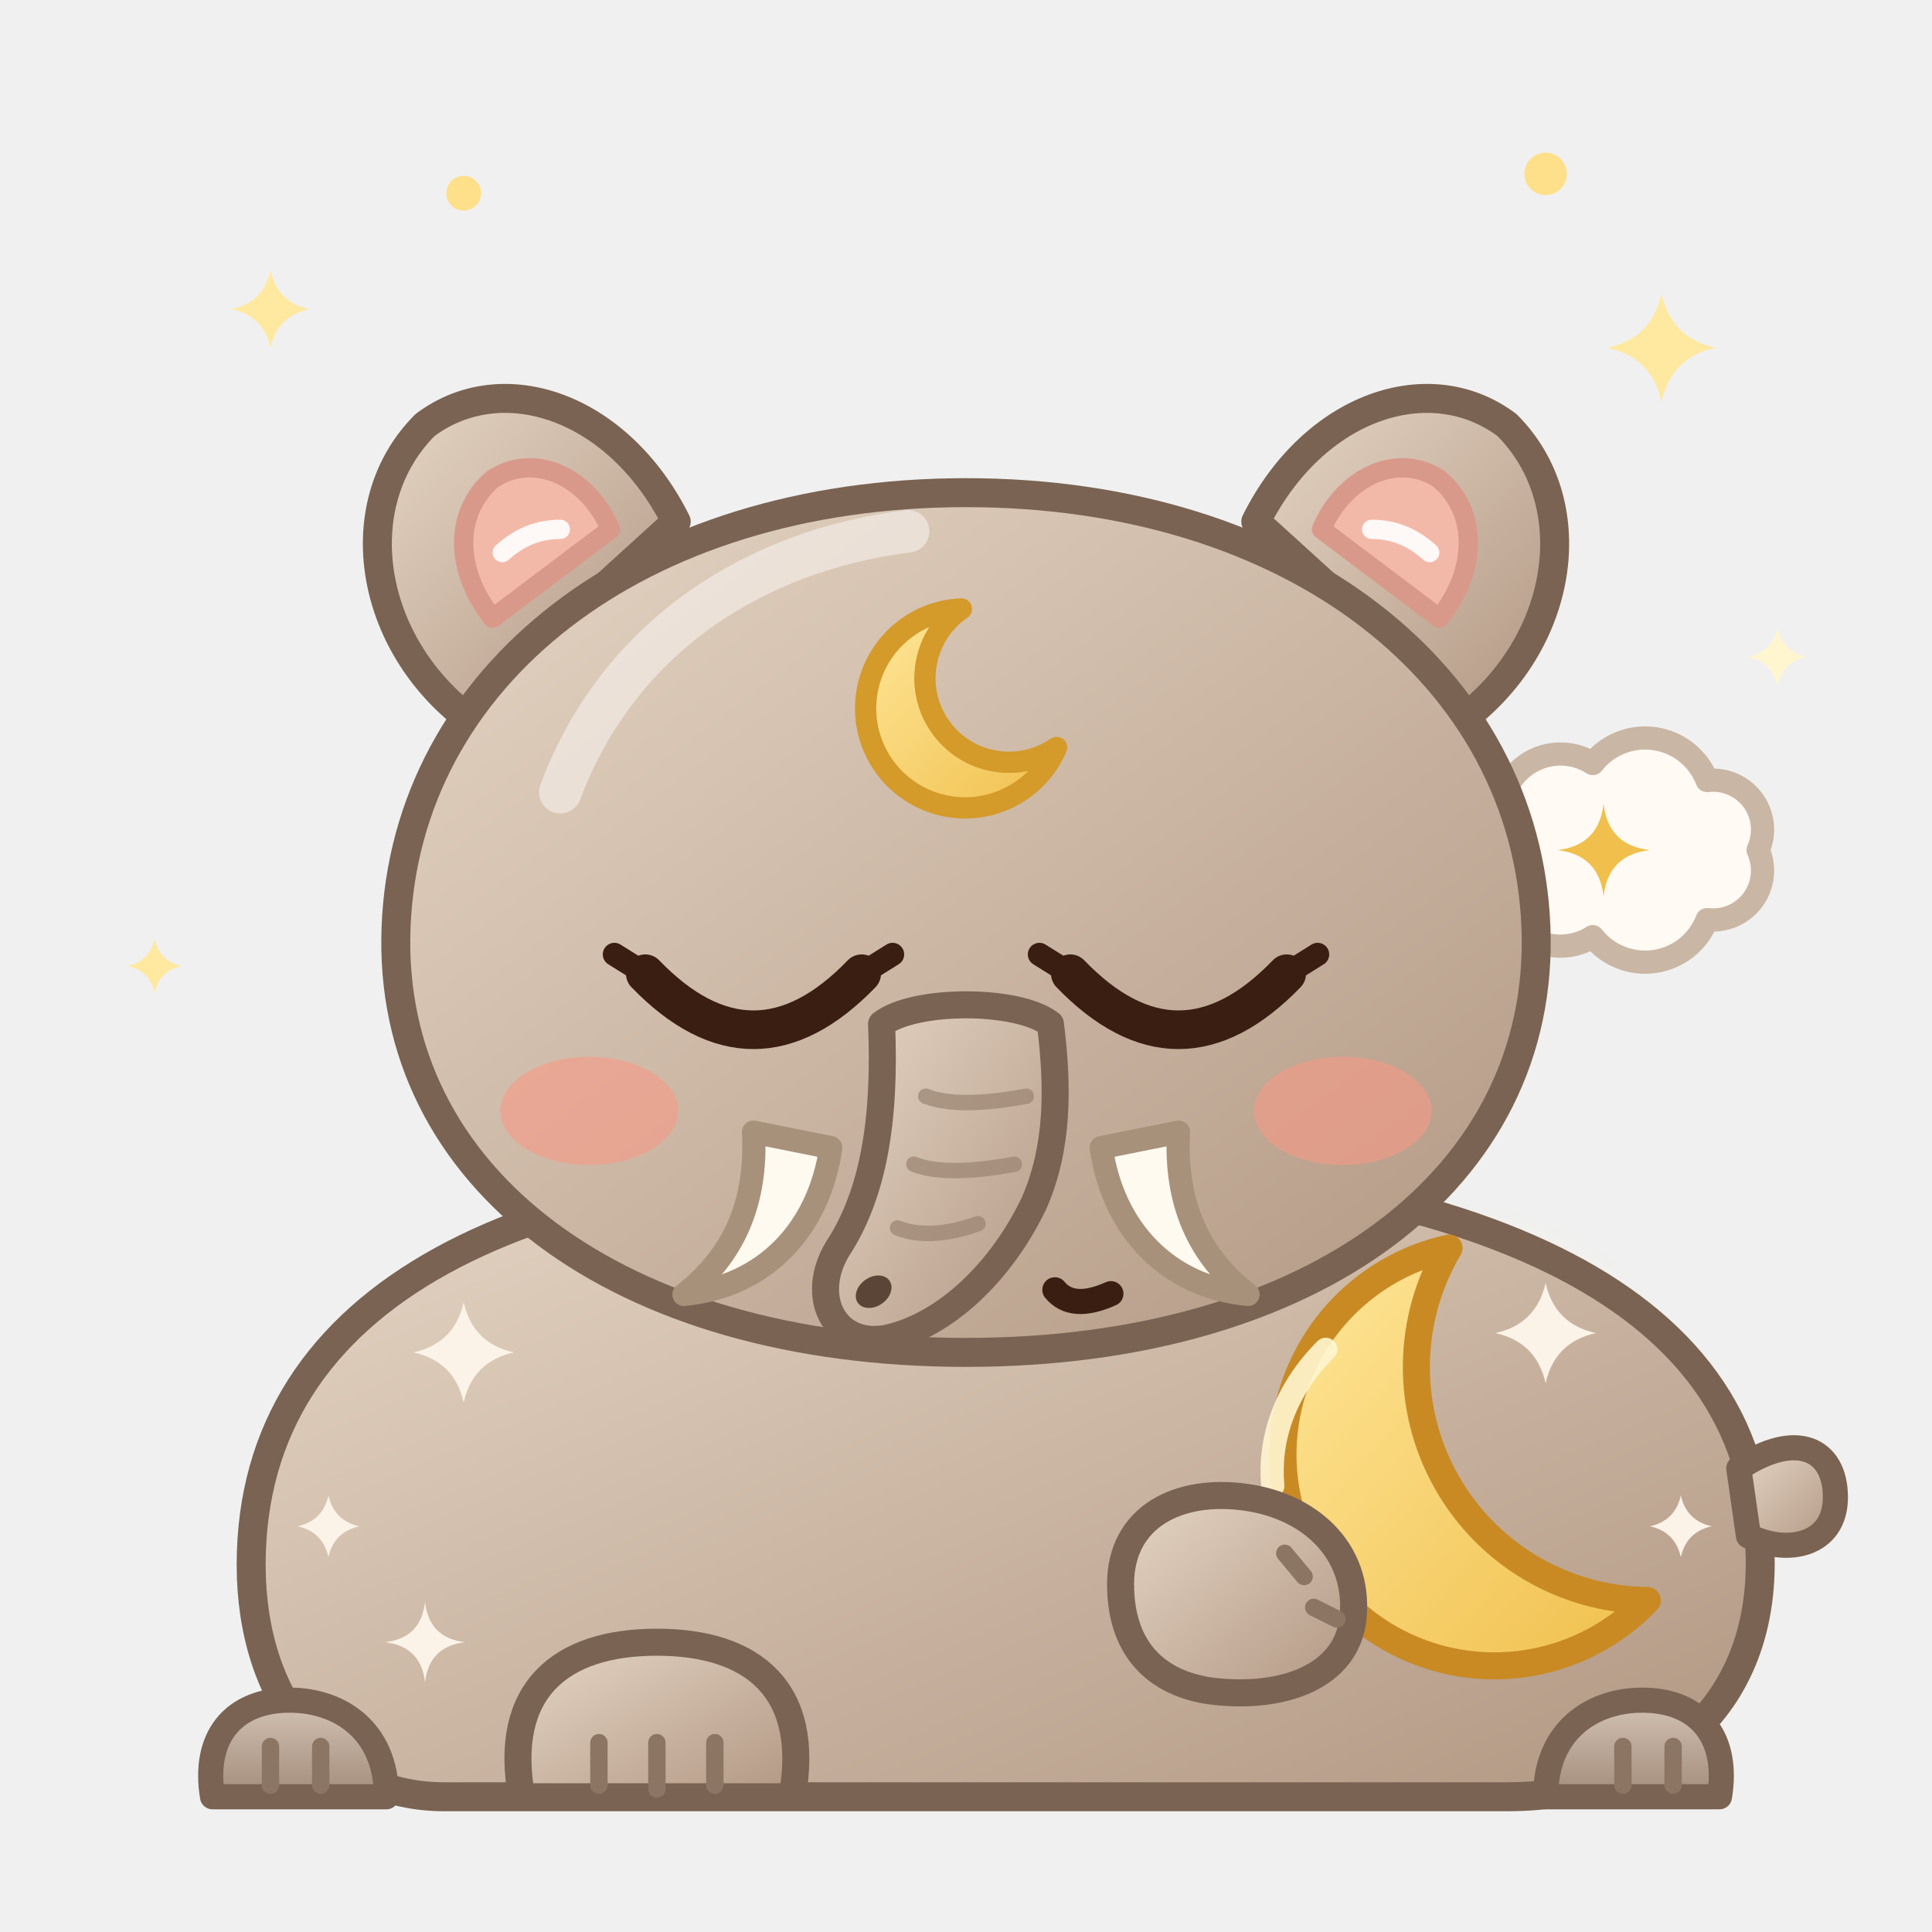
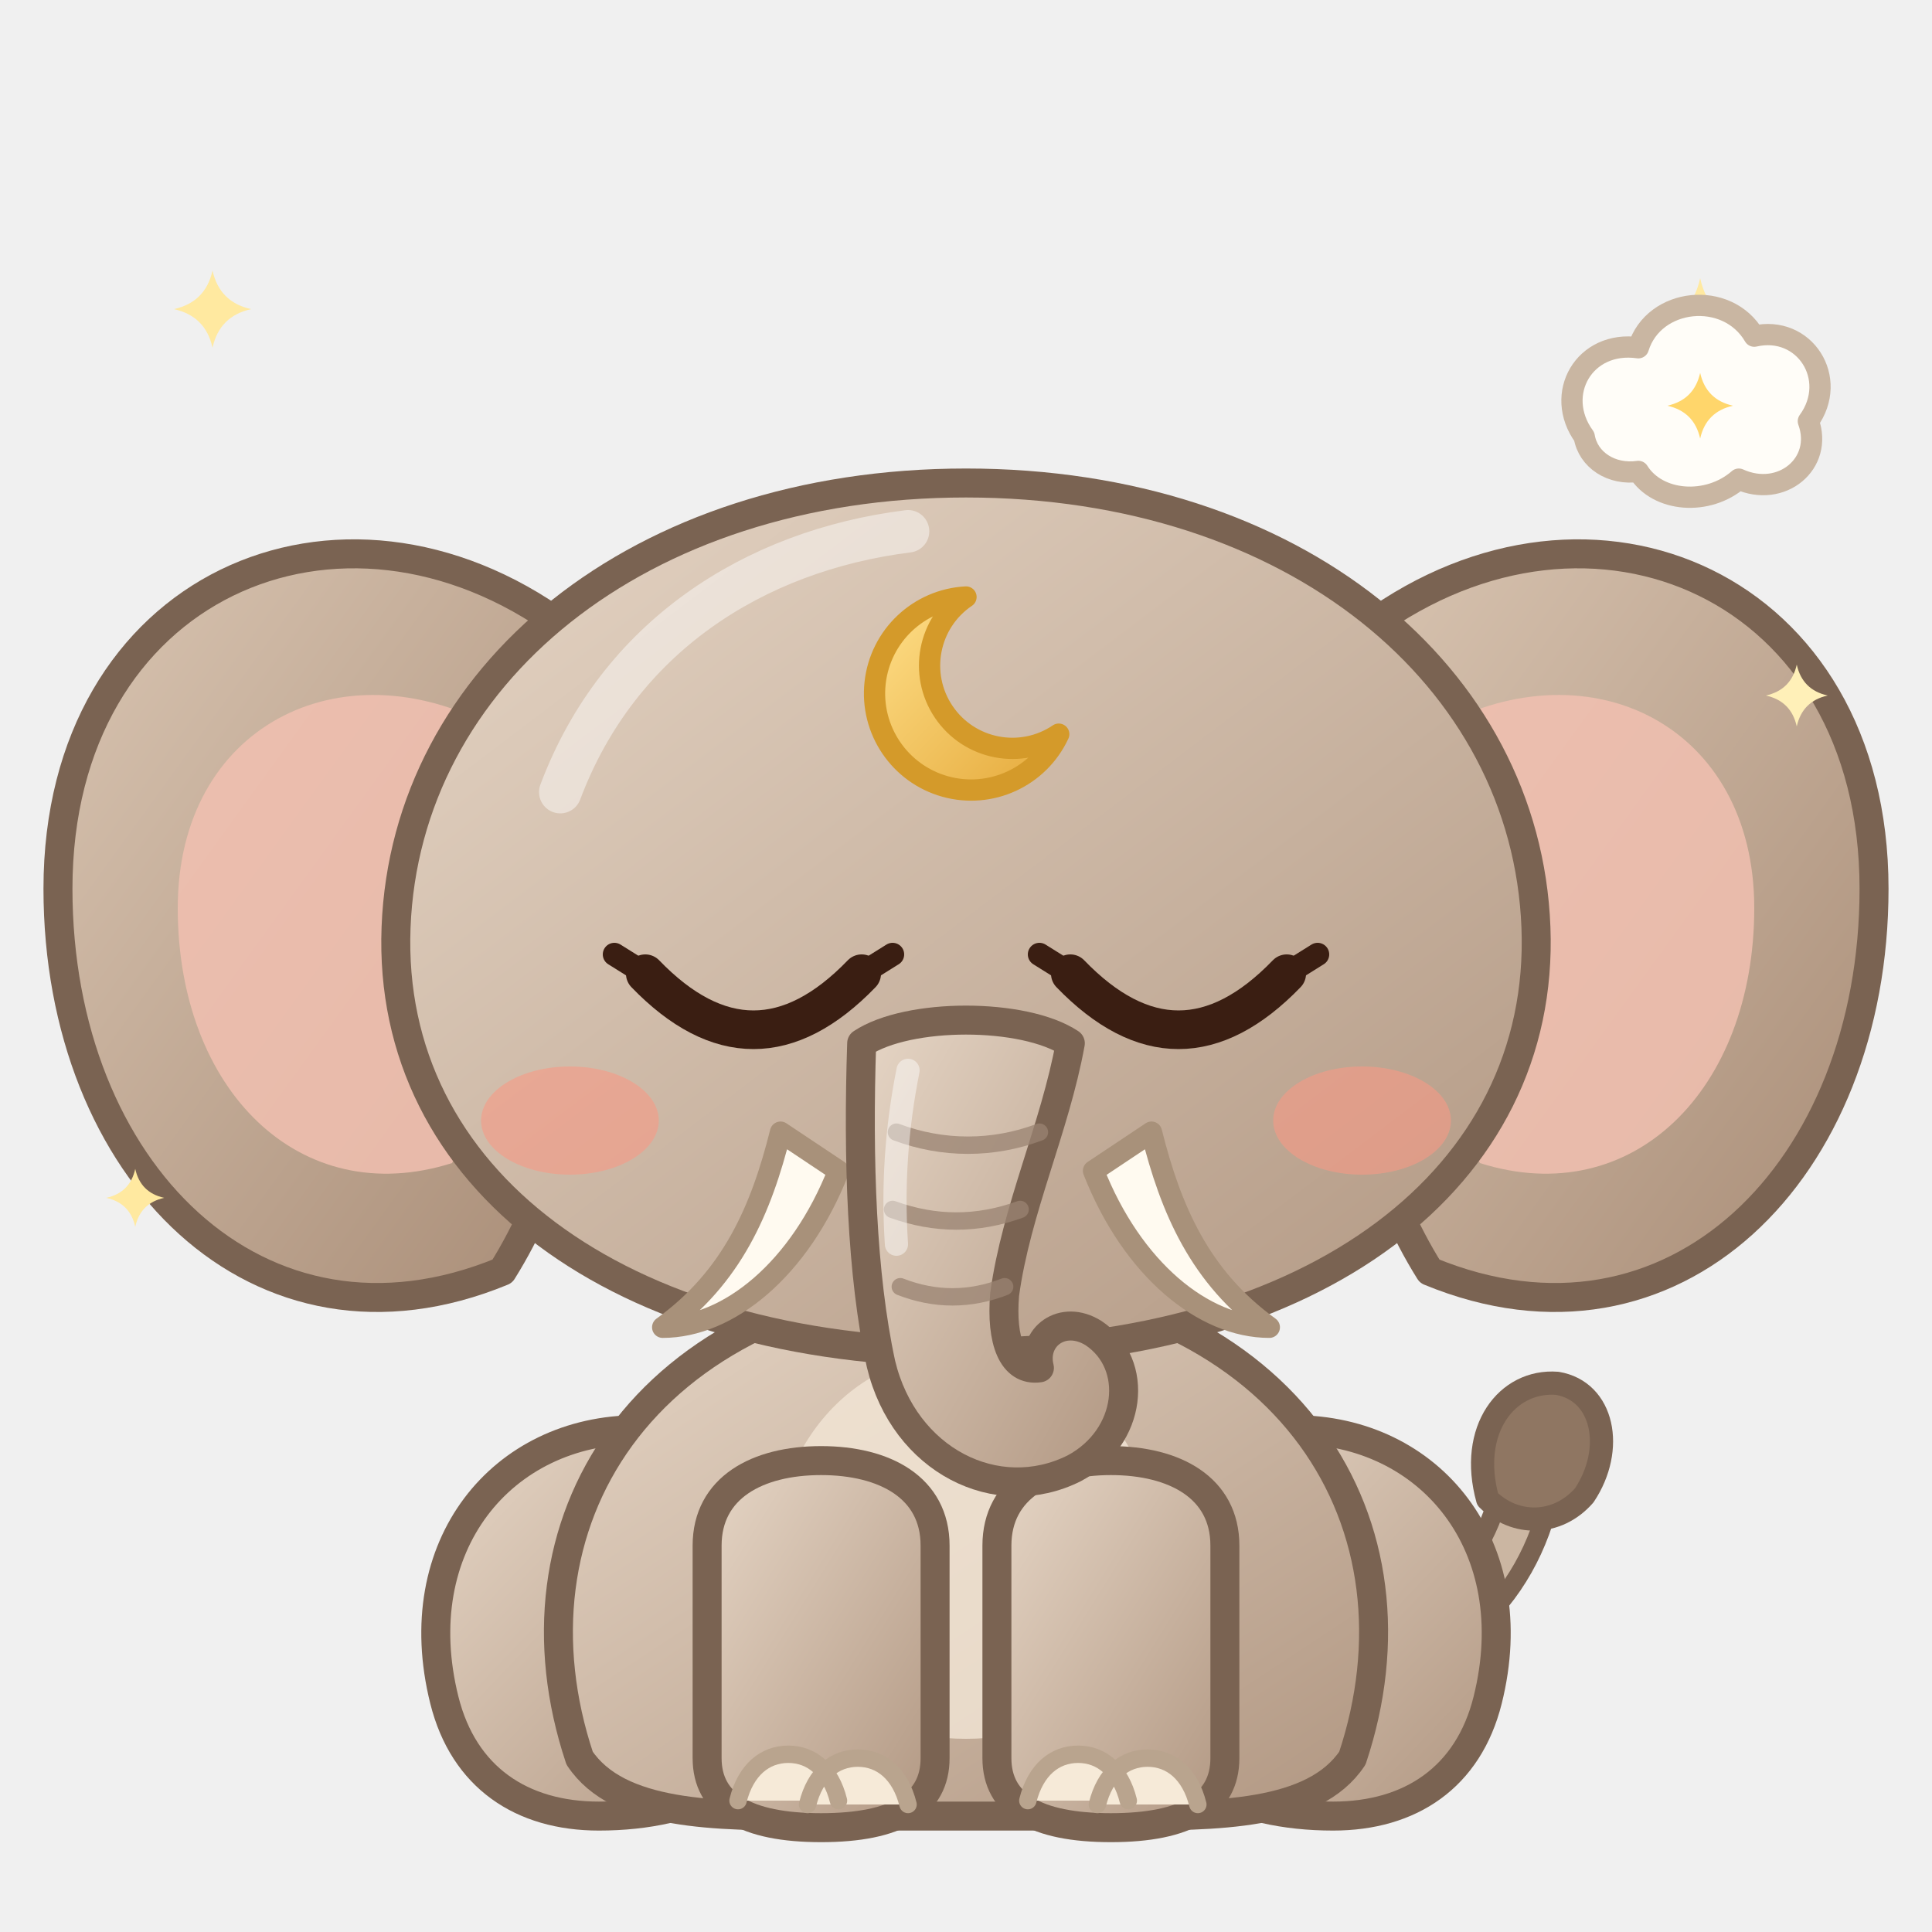
<svg xmlns="http://www.w3.org/2000/svg" viewBox="0 0 100 100" width="480" height="480">
  <defs>
    <linearGradient id="dozy-f4-body" x1="0" y1="0" x2="1" y2="1">
      <stop offset="0" stop-color="#e6d6c6" />
      <stop offset="1" stop-color="#b19782" />
    </linearGradient>
-     <linearGradient id="dozy-f4-cream" x1="0" y1="0" x2="0" y2="1">
-       <stop offset="0" stop-color="#fffaf3" />
-       <stop offset="1" stop-color="#efe3d6" />
+     <linearGradient id="dozy-f4-ear" x1="0" y1="0" x2="1" y2="1">
+       <stop offset="0" stop-color="#d9c5b2" />
+       <stop offset="1" stop-color="#a88c76" />
    </linearGradient>
    <linearGradient id="dozy-f4-moon" x1="0" y1="0" x2="1" y2="1">
-       <stop offset="0" stop-color="#ffe79a" />
-       <stop offset="1" stop-color="#f0bf4c" />
+       <stop offset="0" stop-color="#ffe08a" />
+       <stop offset="1" stop-color="#e5a93a" />
    </linearGradient>
-     <linearGradient id="dozy-f4-nose" x1="0" y1="0" x2="0" y2="1">
-       <stop offset="0" stop-color="#d3c2b3" />
-       <stop offset="1" stop-color="#a38c7b" />
-     </linearGradient>
-     <radialGradient id="dozy-f4-glow">
-       <stop offset="0" stop-color="#fff1b8" stop-opacity=".85" />
-       <stop offset="1" stop-color="#fff1b8" stop-opacity="0" />
-     </radialGradient>
  </defs>
-   <circle cx="75" cy="76" r="14" fill="url(#dozy-f4-glow)" opacity=".8" />
  <g>
-     <path d="M91 44A2.56 2.56 0 0 1 88.36 47.6A3.44 3.44 0 0 1 82.44 48.48A3.08 3.08 0 0 1 77.69 46A2.3 2.3 0 0 1 77.69 42A3.08 3.08 0 0 1 82.44 39.52A3.44 3.44 0 0 1 88.36 40.4A2.56 2.56 0 0 1 91 44Z" fill="#fffaf3" stroke="#c9b6a4" stroke-width="1.2" stroke-linejoin="round" stroke-linecap="round" />
-     <path d="M83 41.6Q83.24 43.76 85.4 44Q83.24 44.24 83 46.4Q82.76 44.24 80.6 44Q82.76 43.76 83 41.6Z" fill="#f0bf4c" />
-     <path d="M13 81C13 67 27 60 50 60C74 60 90 66 91 79C92 88 86 93 78 93L23 93C17 93 13 88 13 81Z" fill="url(#dozy-f4-body)" stroke="#7a6352" stroke-width="1.5" stroke-linejoin="round" stroke-linecap="round" />
-     <path d="M24 67.4Q24.47 69.53 26.6 70Q24.47 70.47 24 72.6Q23.53 70.47 21.4 70Q23.53 69.53 24 67.4Z" fill="#fbf3e8" opacity="1" />
-     <path d="M80 66.4Q80.47 68.53 82.6 69Q80.47 69.47 80 71.6Q79.53 69.47 77.4 69Q79.53 68.53 80 66.4Z" fill="#fbf3e8" opacity="1" />
-     <path d="M17 77.4Q17.29 78.71 18.6 79Q17.29 79.29 17 80.6Q16.71 79.29 15.4 79Q16.71 78.71 17 77.4Z" fill="#fbf3e8" opacity="1" />
-     <path d="M87 77.4Q87.29 78.71 88.6 79Q87.29 79.29 87 80.6Q86.71 79.29 85.4 79Q86.71 78.71 87 77.4Z" fill="#fbf3e8" opacity="1" />
-     <path d="M36 62.04Q36.26 64.34 38.56 64.6Q36.26 64.86 36 67.16Q35.74 64.86 33.44 64.6Q35.74 64.34 36 62.04Z" fill="#fbf3e8" />
-     <path d="M65 61.76Q65.22 63.78 67.24 64Q65.22 64.22 65 66.24Q64.78 64.22 62.76 64Q64.78 63.78 65 61.76Z" fill="#fbf3e8" />
-     <path d="M22 82.92Q22.21 84.79 24.08 85Q22.21 85.21 22 87.08Q21.79 85.21 19.92 85Q21.79 84.79 22 82.92Z" fill="#fbf3e8" />
-     <path d="M90 76C93 74 95 75 95 77.5C95 80 92.5 80.5 90.5 79.5Z" fill="url(#dozy-f4-body)" stroke="#7a6352" stroke-width="1.3" stroke-linejoin="round" stroke-linecap="round" />
-     <path d="M80 93C80 89.5 82.5 88 85 88C88 88 89.5 90 89 93Z" fill="url(#dozy-f4-nose)" stroke="#7a6352" stroke-width="1.3" stroke-linejoin="round" stroke-linecap="round" />
-     <path d="M11 93C10.5 90 12 88 15 88C17.5 88 20 89.5 20 93Z" fill="url(#dozy-f4-nose)" stroke="#7a6352" stroke-width="1.3" stroke-linejoin="round" stroke-linecap="round" />
-     <path d="M27 93C26 87.5 29 85 34 85C39 85 42 87.5 41 93Z" fill="url(#dozy-f4-body)" stroke="#7a6352" stroke-width="1.4" stroke-linejoin="round" stroke-linecap="round" />
-     <path d="M84 92.4L84 90.4M86.6 92.4L86.6 90.4M14 92.4L14 90.4M16.6 92.4L16.6 90.4M31 92.4L31 90.2M34 92.6L34 90.2M37 92.4L37 90.2" fill="none" stroke="#8d7563" stroke-width="0.9" stroke-linejoin="round" stroke-linecap="round" opacity="1" />
-     <path d="M24 37C19 33 18 26 22 22C26 19 32 21 35 27Z" fill="url(#dozy-f4-body)" stroke="#7a6352" stroke-width="1.5" stroke-linejoin="round" stroke-linecap="round" />
-     <path d="M76 37C81 33 82 26 78 22C74 19 68 21 65 27Z" fill="url(#dozy-f4-body)" stroke="#7a6352" stroke-width="1.5" stroke-linejoin="round" stroke-linecap="round" />
-     <path d="M25.5 32C23.5 29.5 23.5 26.5 25.5 24.8C27.6 23.4 30.4 24.6 31.6 27.4Z" fill="#f3b9a8" stroke="#d9998a" stroke-width="1" stroke-linejoin="round" stroke-linecap="round" />
-     <path d="M74.5 32C76.5 29.5 76.5 26.5 74.5 24.8C72.4 23.4 69.6 24.6 68.4 27.4Z" fill="#f3b9a8" stroke="#d9998a" stroke-width="1" stroke-linejoin="round" stroke-linecap="round" />
-     <path d="M26 28.6c1-.9 2-1.2 3-1.2M74 28.6c-1-.9-2-1.2-3-1.2" fill="none" stroke="#fff" stroke-width="1" stroke-linecap="round" stroke-linejoin="round" opacity="0.9" />
-     <path d="M50 25.5C67 25.5 79 35 79.5 48 80 61 68 70 50 70 32 70 20 61 20.5 48 21 35 33 25.5 50 25.5Z" fill="url(#dozy-f4-body)" stroke="#7a6352" stroke-width="1.5" stroke-linejoin="round" stroke-linecap="round" />
-     <path d="M29 41c3-8 10-12.5 18-13.5" fill="none" stroke="#fff" stroke-width="2.2" stroke-linecap="round" stroke-linejoin="round" opacity="0.45" />
-     <path d="M49.76 31.52A5.15 5.15 0 1 0 54.69 38.69A4.03 4.03 0 1 1 49.76 31.52Z" fill="url(#dozy-f4-moon)" stroke="#d49a2a" stroke-width="1.1" stroke-linejoin="round" stroke-linecap="round" />
-     <path d="M33.4 50.4Q39 56.2 44.6 50.4" fill="none" stroke="#3a1e12" stroke-width="2" stroke-linecap="round" stroke-linejoin="round" opacity="1" />
-     <path d="M33.4 50.4l-1.6-1M44.6 50.4l1.6-1" fill="none" stroke="#3a1e12" stroke-width="1.2" stroke-linecap="round" stroke-linejoin="round" opacity="1" />
-     <path d="M55.4 50.4Q61 56.2 66.6 50.4" fill="none" stroke="#3a1e12" stroke-width="2" stroke-linecap="round" stroke-linejoin="round" opacity="1" />
-     <path d="M55.4 50.4l-1.6-1M66.6 50.4l1.6-1" fill="none" stroke="#3a1e12" stroke-width="1.2" stroke-linecap="round" stroke-linejoin="round" opacity="1" />
-     <ellipse cx="30.5" cy="57.5" rx="4.6" ry="2.8" fill="#f79a86" opacity=".6" />
-     <ellipse cx="69.5" cy="57.5" rx="4.6" ry="2.8" fill="#f79a86" opacity=".6" />
-     <path d="M43 59.4C42.4 63.6 39.6 66.6 35.4 67 38 65 39.2 62.2 39 58.6Z" fill="#fffaf0" stroke="#a8917a" stroke-width="1.2" stroke-linejoin="round" />
-     <path d="M57 59.4C57.6 63.6 60.4 66.6 64.6 67 62 65 60.8 62.2 61 58.6Z" fill="#fffaf0" stroke="#a8917a" stroke-width="1.2" stroke-linejoin="round" />
-     <path d="M45.63 53C45.84 57.95 45.22 61.8 43.34 64.66C41.89 67.08 43.14 69.72 45.84 69.28C48.96 68.62 51.87 65.76 53.54 62.24C54.78 59.38 54.78 56.3 54.37 53C52.7 51.68 47.3 51.68 45.63 53Z" fill="url(#dozy-f4-body)" stroke="#7a6352" stroke-width="1.4" stroke-linejoin="round" stroke-linecap="round" />
-     <path d="M47.92 56.74Q49.58 57.4 53.12 56.74M47.3 60.26Q48.96 60.92 52.5 60.26" fill="none" stroke="#9a8371" stroke-width="0.8" stroke-linejoin="round" stroke-linecap="round" opacity="0.7" />
-     <path d="M46.46 63.56Q48.13 64.22 50.62 63.34" fill="none" stroke="#9a8371" stroke-width="0.8" stroke-linejoin="round" stroke-linecap="round" opacity="0.7" />
-     <ellipse cx="45.22" cy="66.86" rx="1" ry=".75" fill="#5b4537" transform="rotate(-35 45.22 66.86)" />
-     <path d="M54.6 66.76Q55.5 67.86 57.5 66.96" fill="none" stroke="#3a1e12" stroke-width="1.3" stroke-linejoin="round" stroke-linecap="round" opacity="1" />
-     <path d="M75 64.6A10.94 10.94 0 1 0 85.26 82.84A12.08 12.08 0 0 1 75 64.6Z" fill="url(#dozy-f4-moon)" stroke="#c98a24" stroke-width="1.4" stroke-linejoin="round" stroke-linecap="round" />
-     <path d="M68.62 69.84C66.56 71.9 65.65 74.4 65.88 76.91" fill="none" stroke="#fff6cf" stroke-width="1.2" stroke-linejoin="round" stroke-linecap="round" opacity="0.9" />
-     <path d="M58 82C58 78.5 61 77 64.5 77.5C68 78 70.5 80.5 70 84C69.5 87 66 88 62.5 87.5C59.5 87 58 85 58 82Z" fill="url(#dozy-f4-body)" stroke="#7a6352" stroke-width="1.4" stroke-linejoin="round" stroke-linecap="round" />
-     <path d="M66.5 80.4L67.5 81.6M68 83.2L69.2 83.8" fill="none" stroke="#8d7563" stroke-width="0.9" stroke-linejoin="round" stroke-linecap="round" opacity="1" />
+     <path d="M68 86C74 86 78 82 79 77" fill="none" stroke="#7a6352" stroke-width="3.6" stroke-linecap="round" />
+     <path d="M68 86C74 86 78 82 79 77" fill="none" stroke="#cbb6a2" stroke-width="1.6" stroke-linecap="round" />
+     <path d="M77 77.6C76 74 78 71.4 80.6 71.6 83 72 83.6 75 82 77.4 80.6 79 78.4 79 77 77.6Z" fill="#8f7662" stroke="#7a6352" stroke-width="1.2" stroke-linejoin="round" stroke-linecap="round" />
+     <path d="M23 88C21 80 26 74 33 74 40 74 43 81 41 88 40 92 36 94 31 94 27 94 24 92 23 88Z" fill="url(#dozy-f4-body)" stroke="#7a6352" stroke-width="1.5" stroke-linejoin="round" stroke-linecap="round" />
+     <path d="M77 88C79 80 74 74 67 74 60 74 57 81 59 88 60 92 64 94 69 94 73 94 76 92 77 88Z" fill="url(#dozy-f4-body)" stroke="#7a6352" stroke-width="1.5" stroke-linejoin="round" stroke-linecap="round" />
+     <path d="M30 91C26 79 33 67 50 66 67 67 74 79 70 91 68 94 63 94 58 94H42C37 94 32 94 30 91Z" fill="url(#dozy-f4-body)" stroke="#7a6352" stroke-width="1.5" stroke-linejoin="round" stroke-linecap="round" />
+     <path d="M50 70C56 70 60 75 60 81 60 86.6 55.6 90 50 90S40 86.6 40 81C40 75 44 70 50 70Z" fill="#f3e6d6" opacity=".8" />
+     <path d="M36.6 80C36.6 77 39.2 75.6 42.5 75.6S48.4 77 48.4 80V91C48.4 93.4 46.4 94.6 42.5 94.6S36.6 93.4 36.6 91Z" fill="url(#dozy-f4-body)" stroke="#7a6352" stroke-width="1.5" stroke-linejoin="round" stroke-linecap="round" />
+     <path d="M38.2 93.2c.4-1.6 1.4-2.4 2.6-2.4s2.2.8 2.6 2.4M41.8 93.4c.4-1.6 1.4-2.4 2.6-2.4s2.2.8 2.6 2.4" fill="#f6ead8" stroke="#b9a48e" stroke-width=".9" stroke-linejoin="round" stroke-linecap="round" />
+     <path d="M51.6 80C51.6 77 54.2 75.6 57.5 75.6S63.4 77 63.4 80V91C63.4 93.4 61.4 94.6 57.5 94.6S51.6 93.4 51.6 91Z" fill="url(#dozy-f4-body)" stroke="#7a6352" stroke-width="1.5" stroke-linejoin="round" stroke-linecap="round" />
+     <path d="M53.2 93.2c.4-1.6 1.4-2.4 2.6-2.4s2.2.8 2.6 2.4M56.8 93.4c.4-1.6 1.4-2.4 2.6-2.4s2.2.8 2.6 2.4" fill="#f6ead8" stroke="#b9a48e" stroke-width=".9" stroke-linejoin="round" stroke-linecap="round" />
+     <path d="M29.1 32.4 C17.6 24.0 3.0 30.3 3.0 46.0 C3.0 60.6 13.4 71.0 26.0 65.8 C31.2 57.5 32.2 43.9 29.1 32.4Z" fill="url(#dozy-f4-ear)" stroke="#7a6352" stroke-width="1.5" stroke-linejoin="round" stroke-linecap="round" />
+     <path d="M25.5 37.6 C17.6 33.4 9.2 37.6 9.2 47.0 C9.2 56.4 15.5 62.7 23.4 60.2 C26.6 53.3 27.4 44.9 25.5 37.6Z" fill="#f1c0b0" opacity=".85" />
+     <path d="M70.9 32.4 C82.4 24.0 97 30.3 97 46.0 C97 60.6 86.6 71.0 74 65.8 C68.8 57.5 67.8 43.9 70.9 32.4Z" fill="url(#dozy-f4-ear)" stroke="#7a6352" stroke-width="1.5" stroke-linejoin="round" stroke-linecap="round" />
+     <path d="M74.5 37.6 C82.4 33.4 90.8 37.6 90.8 47.0 C90.8 56.4 84.5 62.7 76.6 60.2 C73.4 53.3 72.6 44.9 74.5 37.6Z" fill="#f1c0b0" opacity=".85" />
+     <path d="M50 25C67 25 79 35 79.5 48 80 61 68 70 50 70 32 70 20 61 20.5 48 21 35 33 25 50 25Z" fill="url(#dozy-f4-body)" stroke="#7a6352" stroke-width="1.5" stroke-linejoin="round" stroke-linecap="round" />
+     <path d="M29 41c3-8 10-12.5 18-13.5" fill="none" stroke="#fff" stroke-width="2.2" stroke-linecap="round" opacity=".45" />
+     <path d="M50 30.9A5.0 5.0 0 1 0 54.8 38.0 3.9 3.9 0 1 1 50 30.9Z" fill="url(#dozy-f4-moon)" stroke="#d49a2a" stroke-width="1.1" stroke-linejoin="round" stroke-linecap="round" />
+     <path d="M33.4 50.4Q39 56.2 44.6 50.4" fill="none" stroke="#3a1e12" stroke-width="2" stroke-linecap="round" />
+     <path d="M33.4 50.4l-1.6-1M44.6 50.4l1.6-1" fill="none" stroke="#3a1e12" stroke-width="1.2" stroke-linecap="round" />
+     <path d="M55.4 50.4Q61 56.2 66.6 50.4" fill="none" stroke="#3a1e12" stroke-width="2" stroke-linecap="round" />
+     <path d="M55.4 50.4l-1.6-1M66.6 50.4l1.6-1" fill="none" stroke="#3a1e12" stroke-width="1.2" stroke-linecap="round" />
+     <ellipse cx="29.5" cy="58" rx="4.6" ry="2.8" fill="#f79a86" opacity=".6" />
+     <ellipse cx="70.5" cy="58" rx="4.6" ry="2.8" fill="#f79a86" opacity=".6" />
+     <path d="M43.4 60.6C41.4 65.7 37.7 68.7 34.3 68.7 37.9 66.1 39.4 62.6 40.4 58.6Z" fill="#fffaf0" stroke="#a8917a" stroke-width="1.1" stroke-linejoin="round" stroke-linecap="round" />
+     <path d="M56.6 60.6C58.6 65.7 62.3 68.7 65.7 68.7 62.1 66.1 60.6 62.6 59.6 58.6Z" fill="#fffaf0" stroke="#a8917a" stroke-width="1.1" stroke-linejoin="round" stroke-linecap="round" />
+     <path d="M44.6 54C44.4 60 44.6 66 45.6 70.6 46.8 75.6 51.6 78 55.6 76 58.6 74.4 59 70.6 56.6 69 55 68 53.4 69.2 53.8 70.8 52.4 71 51.8 69.4 52 67 52.6 62.6 54.6 58.4 55.4 54 53 52.4 47 52.4 44.6 54Z" fill="url(#dozy-f4-body)" stroke="#7a6352" stroke-width="1.5" stroke-linejoin="round" stroke-linecap="round" />
+     <path d="M46.4 58.6c2.4.9 5 .9 7.4 0M46.2 62.6c2.2.8 4.4.8 6.6 0M46.6 66.6c1.8.7 3.6.7 5.4 0" fill="none" stroke="#9a8371" stroke-width=".9" stroke-linecap="round" opacity=".75" />
+     <path d="M47 55.4c-.6 3-.8 6-.6 9" fill="none" stroke="#fff" stroke-width="1.2" stroke-linecap="round" opacity=".45" />
  </g>
-   <path d="M86 15.2Q86.504 17.496 88.8 18Q86.504 18.504 86 20.8Q85.496 18.504 83.2 18Q85.496 17.496 86 15.2Z" fill="#ffe9a0" opacity="1" />
-   <path d="M14 14Q14.36 15.64 16 16Q14.36 16.36 14 18Q13.64 16.36 12 16Q13.64 15.64 14 14Z" fill="#ffe9a0" opacity="1" />
-   <path d="M92 32.5Q92.27 33.73 93.5 34Q92.27 34.27 92 35.5Q91.73 34.27 90.5 34Q91.73 33.73 92 32.5Z" fill="#fff6cf" opacity="1" />
-   <path d="M8 48.6Q8.252 49.748 9.4 50Q8.252 50.252 8 51.4Q7.748 50.252 6.6 50Q7.748 49.748 8 48.6Z" fill="#ffe9a0" opacity="1" />
-   <circle cx="80" cy="9" r="1.1" fill="#ffe08a" />
-   <circle cx="24" cy="10" r=".9" fill="#ffe08a" />
+   <path d="M88 14.4Q88.47 16.53 90.6 17Q88.47 17.47 88 19.6Q87.53 17.47 85.4 17Q87.53 16.53 88 14.4Z" fill="#ffe9a0" />
+   <path d="M11 14Q11.36 15.64 13 16Q11.36 16.36 11 18Q10.64 16.36 9 16Q10.64 15.64 11 14Z" fill="#ffe9a0" />
+   <path d="M93 34.4Q93.29 35.71 94.6 36Q93.29 36.29 93 37.6Q92.71 36.29 91.4 36Q92.71 35.71 93 34.4Z" fill="#fff0b8" />
+   <path d="M7 60.5Q7.27 61.73 8.5 62Q7.27 62.27 7 63.5Q6.73 62.27 5.5 62Q6.73 61.73 7 60.5Z" fill="#ffe9a0" />
+   <path d="M82 22.6C80.4 20.4 82 17.6 84.8 18 85.6 15.4 89.4 15 90.8 17.4 93.4 16.8 95.2 19.6 93.6 21.8 94.4 24 92.2 25.8 90 24.8 88.4 26.2 85.8 26 84.8 24.4 83.4 24.6 82.2 23.8 82 22.6Z" fill="#fffdf8" stroke="#c9b6a2" stroke-width="1.1" stroke-linejoin="round" />
+   <path d="M88 19.3Q88.31 20.69 89.7 21Q88.31 21.31 88 22.7Q87.69 21.31 86.3 21Q87.69 20.69 88 19.3Z" fill="#ffd66b" />
</svg>
